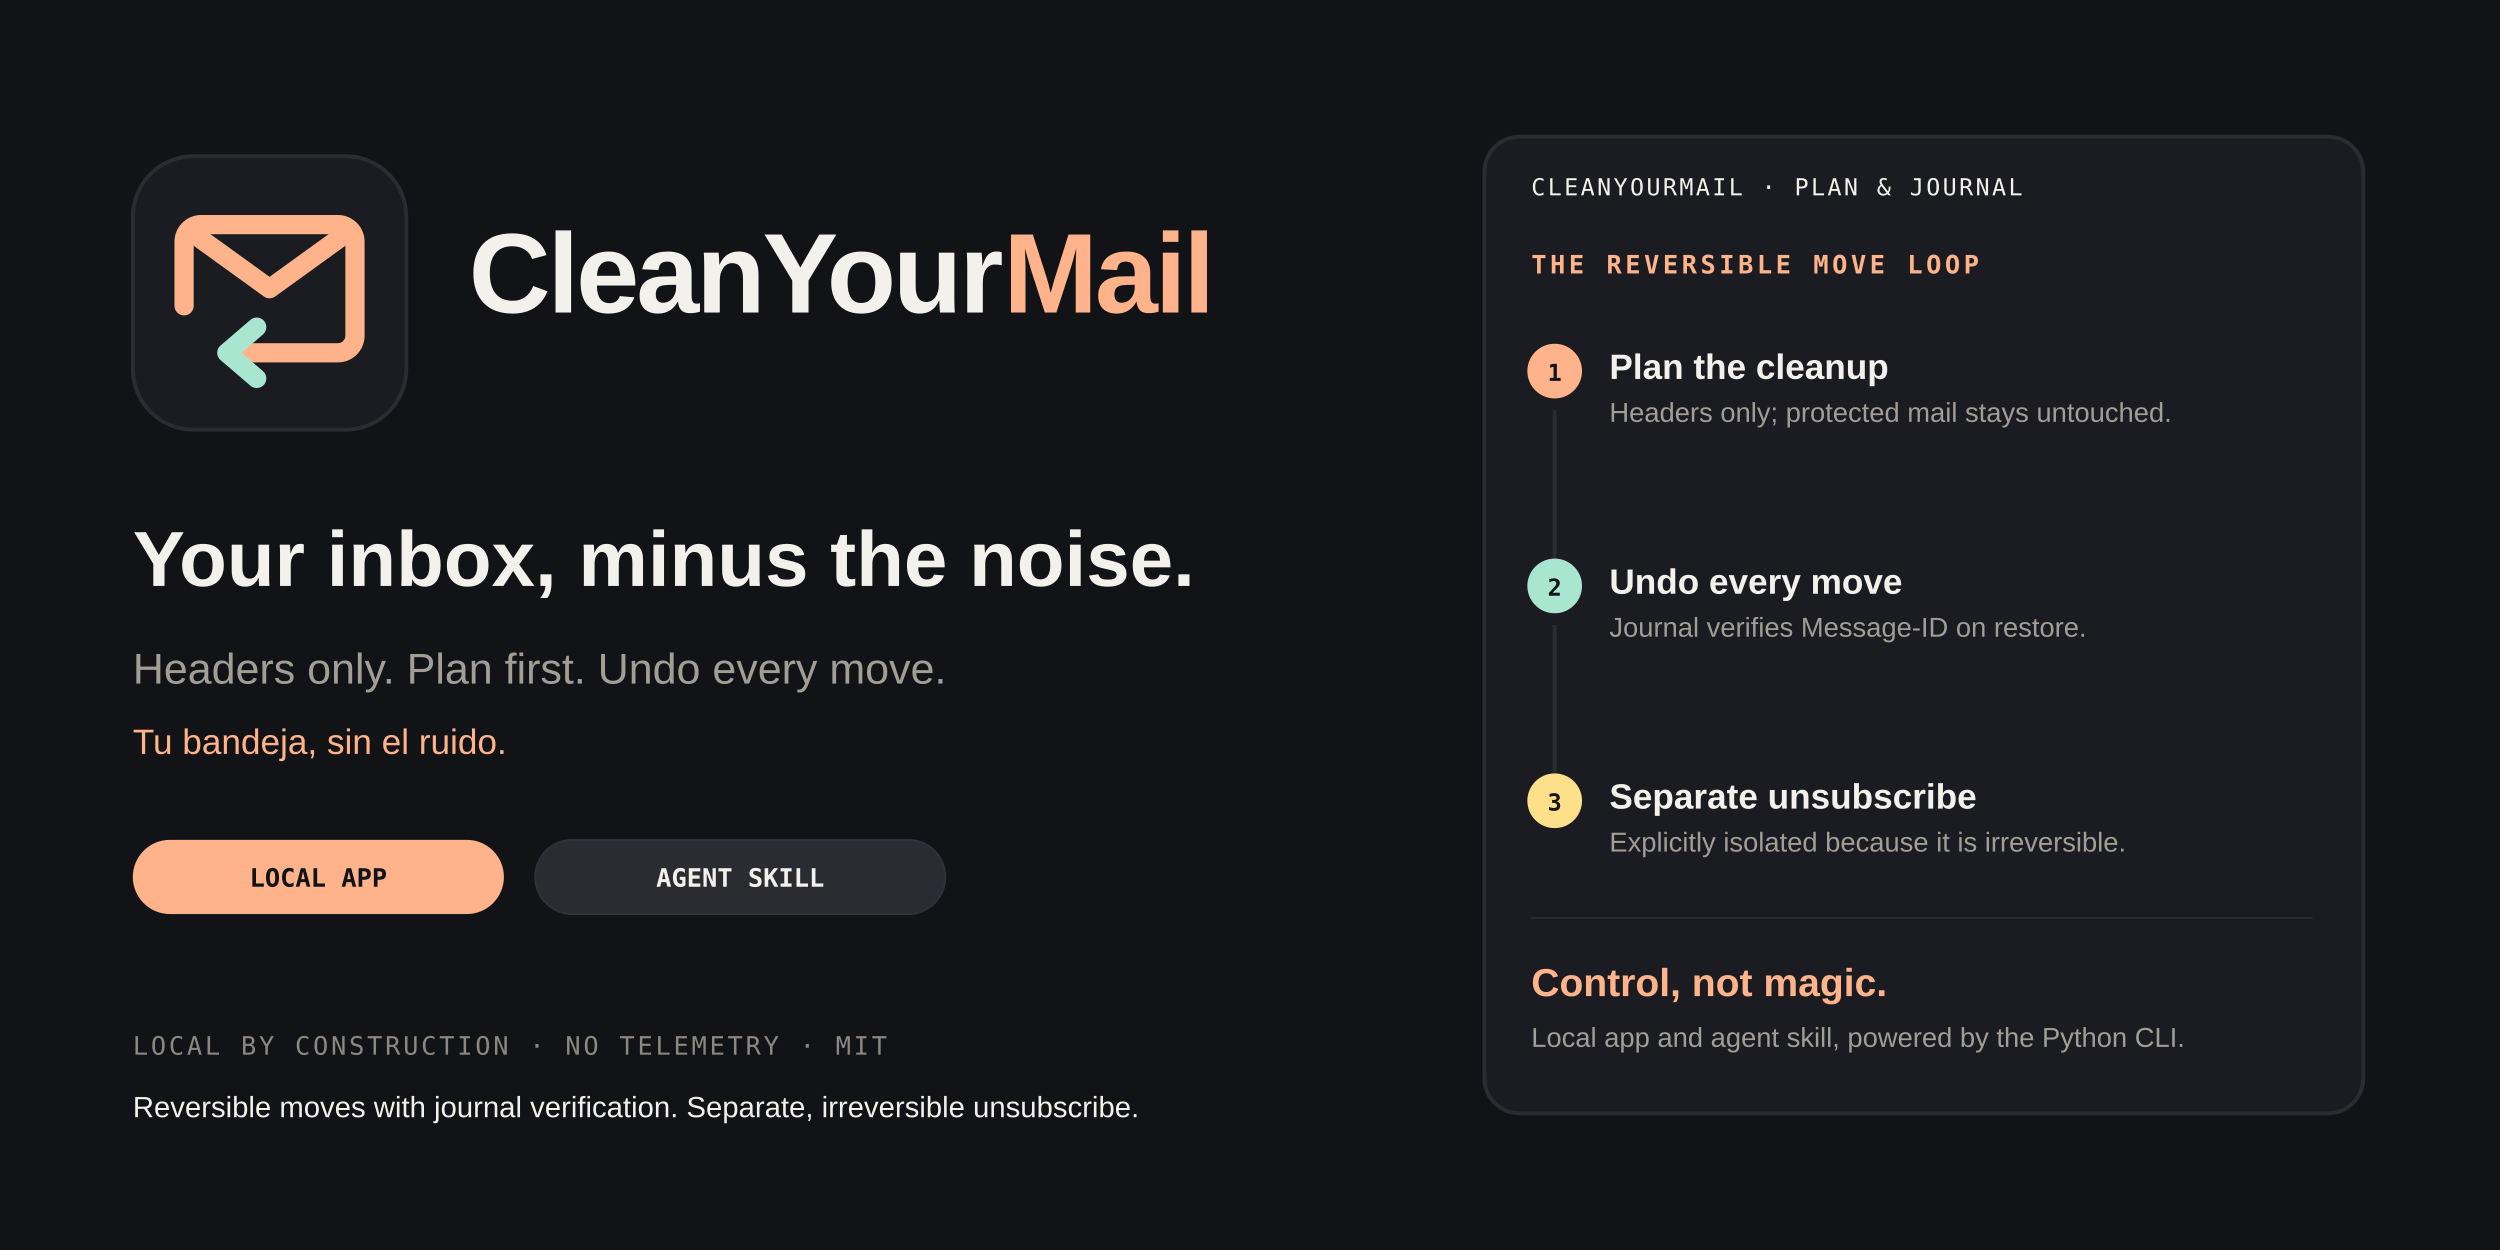
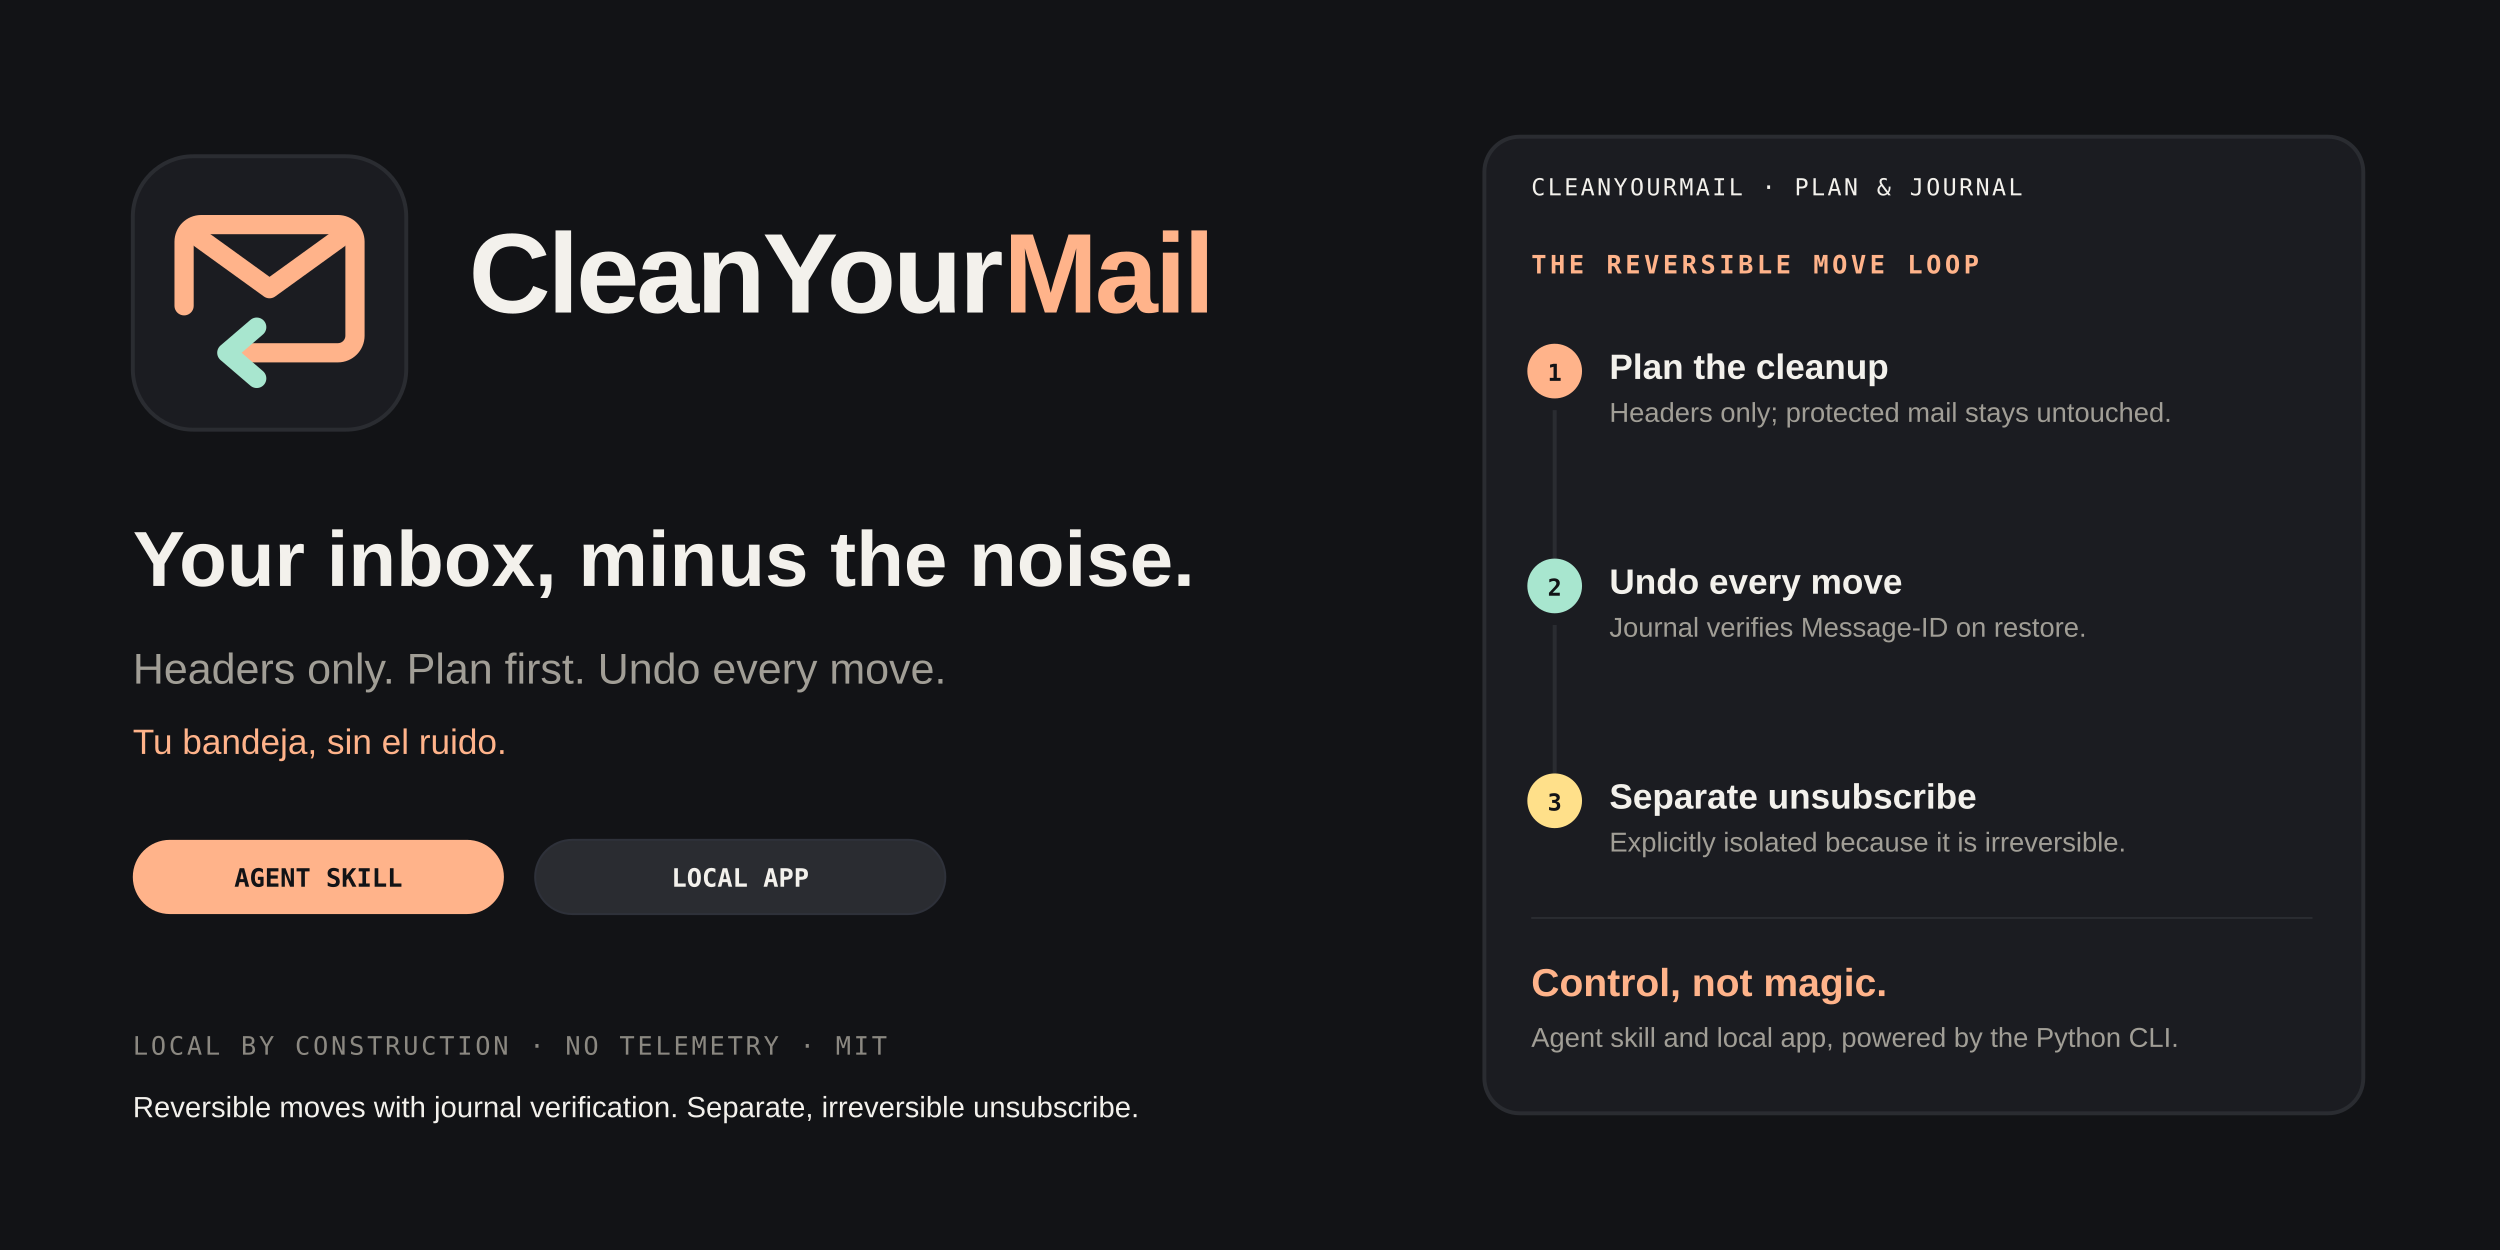
<svg xmlns="http://www.w3.org/2000/svg" width="1280" height="640" viewBox="0 0 1280 640" role="img" aria-labelledby="title desc">
  <rect width="1280" height="640" fill="#121316" />
  <rect x="68" y="80" width="140" height="140" rx="31" fill="#1B1C21" stroke="#2A2C31" stroke-width="2" />
  <g transform="translate(68 80) scale(2.1875)" fill="none" stroke-linecap="round" stroke-linejoin="round">
    <path d="M12 35 V20 A4 4 0 0 1 16 16 H48 A4 4 0 0 1 52 20 V42 A4 4 0 0 1 48 46 H23" stroke="#FFB38A" stroke-width="4.5" />
    <path d="M14 18 L32 31 L50 18" stroke="#FFB38A" stroke-width="4.5" />
    <path d="M29 40 L22 46 L29 52" stroke="#A8E6CF" stroke-width="4.5" />
  </g>
  <text x="240" y="160" fill="#F3F1EC" font-family="Segoe UI, Helvetica Neue, Arial, sans-serif" font-size="58" font-weight="700" letter-spacing="-1.5">CleanYour<tspan fill="#FFB38A">Mail</tspan>
  </text>
  <text x="68" y="300" fill="#F3F1EC" font-family="Segoe UI, Helvetica Neue, Arial, sans-serif" font-size="40" font-weight="600">Your inbox, minus the noise.</text>
  <text x="68" y="350" fill="#A19E96" font-family="Segoe UI, Helvetica Neue, Arial, sans-serif" font-size="22">Headers only. Plan first. Undo every move.</text>
  <text x="68" y="386" fill="#FFB38A" font-family="Segoe UI, Helvetica Neue, Arial, sans-serif" font-size="18">Tu bandeja, sin el ruido.</text>
  <rect x="68" y="430" width="190" height="38" rx="19" fill="#FFB38A" />
-   <text x="163" y="454" text-anchor="middle" fill="#121316" font-family="Consolas, Menlo, monospace" font-size="13" font-weight="700">LOCAL APP</text>
+   <text x="163" y="454" text-anchor="middle" fill="#121316" font-family="Consolas, Menlo, monospace" font-size="13" font-weight="700">AGENT SKILL</text>
  <rect x="274" y="430" width="210" height="38" rx="19" fill="#2A2C31" stroke="#2E313A" stroke-width="1" />
-   <text x="379" y="454" text-anchor="middle" fill="#F3F1EC" font-family="Consolas, Menlo, monospace" font-size="13" font-weight="700">AGENT SKILL</text>
+   <text x="379" y="454" text-anchor="middle" fill="#F3F1EC" font-family="Consolas, Menlo, monospace" font-size="13" font-weight="700">LOCAL APP</text>
  <text x="68" y="540" fill="#8B8881" font-family="Consolas, Menlo, monospace" font-size="13" letter-spacing="1.4">LOCAL BY CONSTRUCTION · NO TELEMETRY · MIT</text>
  <text x="68" y="572" fill="#F3F1EC" font-family="Segoe UI, Helvetica Neue, Arial, sans-serif" font-size="15">Reversible moves with journal verification. Separate, irreversible unsubscribe.</text>
  <rect x="760" y="70" width="450" height="500" rx="18" fill="#1B1C21" stroke="#2A2C31" stroke-width="2" />
  <text x="784" y="100" fill="#F3F1EC" font-family="Consolas, Menlo, monospace" font-size="12" letter-spacing="1.2">CLEANYOURMAIL · PLAN &amp; JOURNAL</text>
  <text x="784" y="140" fill="#FFB38A" font-family="Consolas, Menlo, monospace" font-size="13" font-weight="700" letter-spacing="1.8">THE REVERSIBLE MOVE LOOP</text>
  <circle cx="796" cy="190" r="14" fill="#FFB38A" />
  <text x="796" y="195" text-anchor="middle" fill="#121316" font-family="Consolas, Menlo, monospace" font-size="12" font-weight="700">1</text>
  <text x="824" y="194" fill="#F3F1EC" font-family="Segoe UI, Helvetica Neue, Arial, sans-serif" font-size="18" font-weight="600">Plan the cleanup</text>
  <text x="824" y="216" fill="#A19E96" font-family="Segoe UI, Helvetica Neue, Arial, sans-serif" font-size="14">Headers only; protected mail stays untouched.</text>
  <line x1="796" y1="210" x2="796" y2="300" stroke="#2A2C31" stroke-width="2" />
  <circle cx="796" cy="300" r="14" fill="#A8E6CF" />
  <text x="796" y="305" text-anchor="middle" fill="#121316" font-family="Consolas, Menlo, monospace" font-size="12" font-weight="700">2</text>
  <text x="824" y="304" fill="#F3F1EC" font-family="Segoe UI, Helvetica Neue, Arial, sans-serif" font-size="18" font-weight="600">Undo every move</text>
  <text x="824" y="326" fill="#A19E96" font-family="Segoe UI, Helvetica Neue, Arial, sans-serif" font-size="14">Journal verifies Message-ID on restore.</text>
  <line x1="796" y1="320" x2="796" y2="410" stroke="#2A2C31" stroke-width="2" />
  <circle cx="796" cy="410" r="14" fill="#FFE08A" />
  <text x="796" y="415" text-anchor="middle" fill="#121316" font-family="Consolas, Menlo, monospace" font-size="12" font-weight="700">3</text>
  <text x="824" y="414" fill="#F3F1EC" font-family="Segoe UI, Helvetica Neue, Arial, sans-serif" font-size="18" font-weight="600">Separate unsubscribe</text>
  <text x="824" y="436" fill="#A19E96" font-family="Segoe UI, Helvetica Neue, Arial, sans-serif" font-size="14">Explicitly isolated because it is irreversible.</text>
  <line x1="784" y1="470" x2="1184" y2="470" stroke="#2A2C31" stroke-width="1" />
  <text x="784" y="510" fill="#FFB38A" font-family="Segoe UI, Helvetica Neue, Arial, sans-serif" font-size="20" font-weight="600">Control, not magic.</text>
-   <text x="784" y="536" fill="#A19E96" font-family="Segoe UI, Helvetica Neue, Arial, sans-serif" font-size="14">Local app and agent skill, powered by the Python CLI.</text>
+   <text x="784" y="536" fill="#A19E96" font-family="Segoe UI, Helvetica Neue, Arial, sans-serif" font-size="14">Agent skill and local app, powered by the Python CLI.</text>
</svg>
